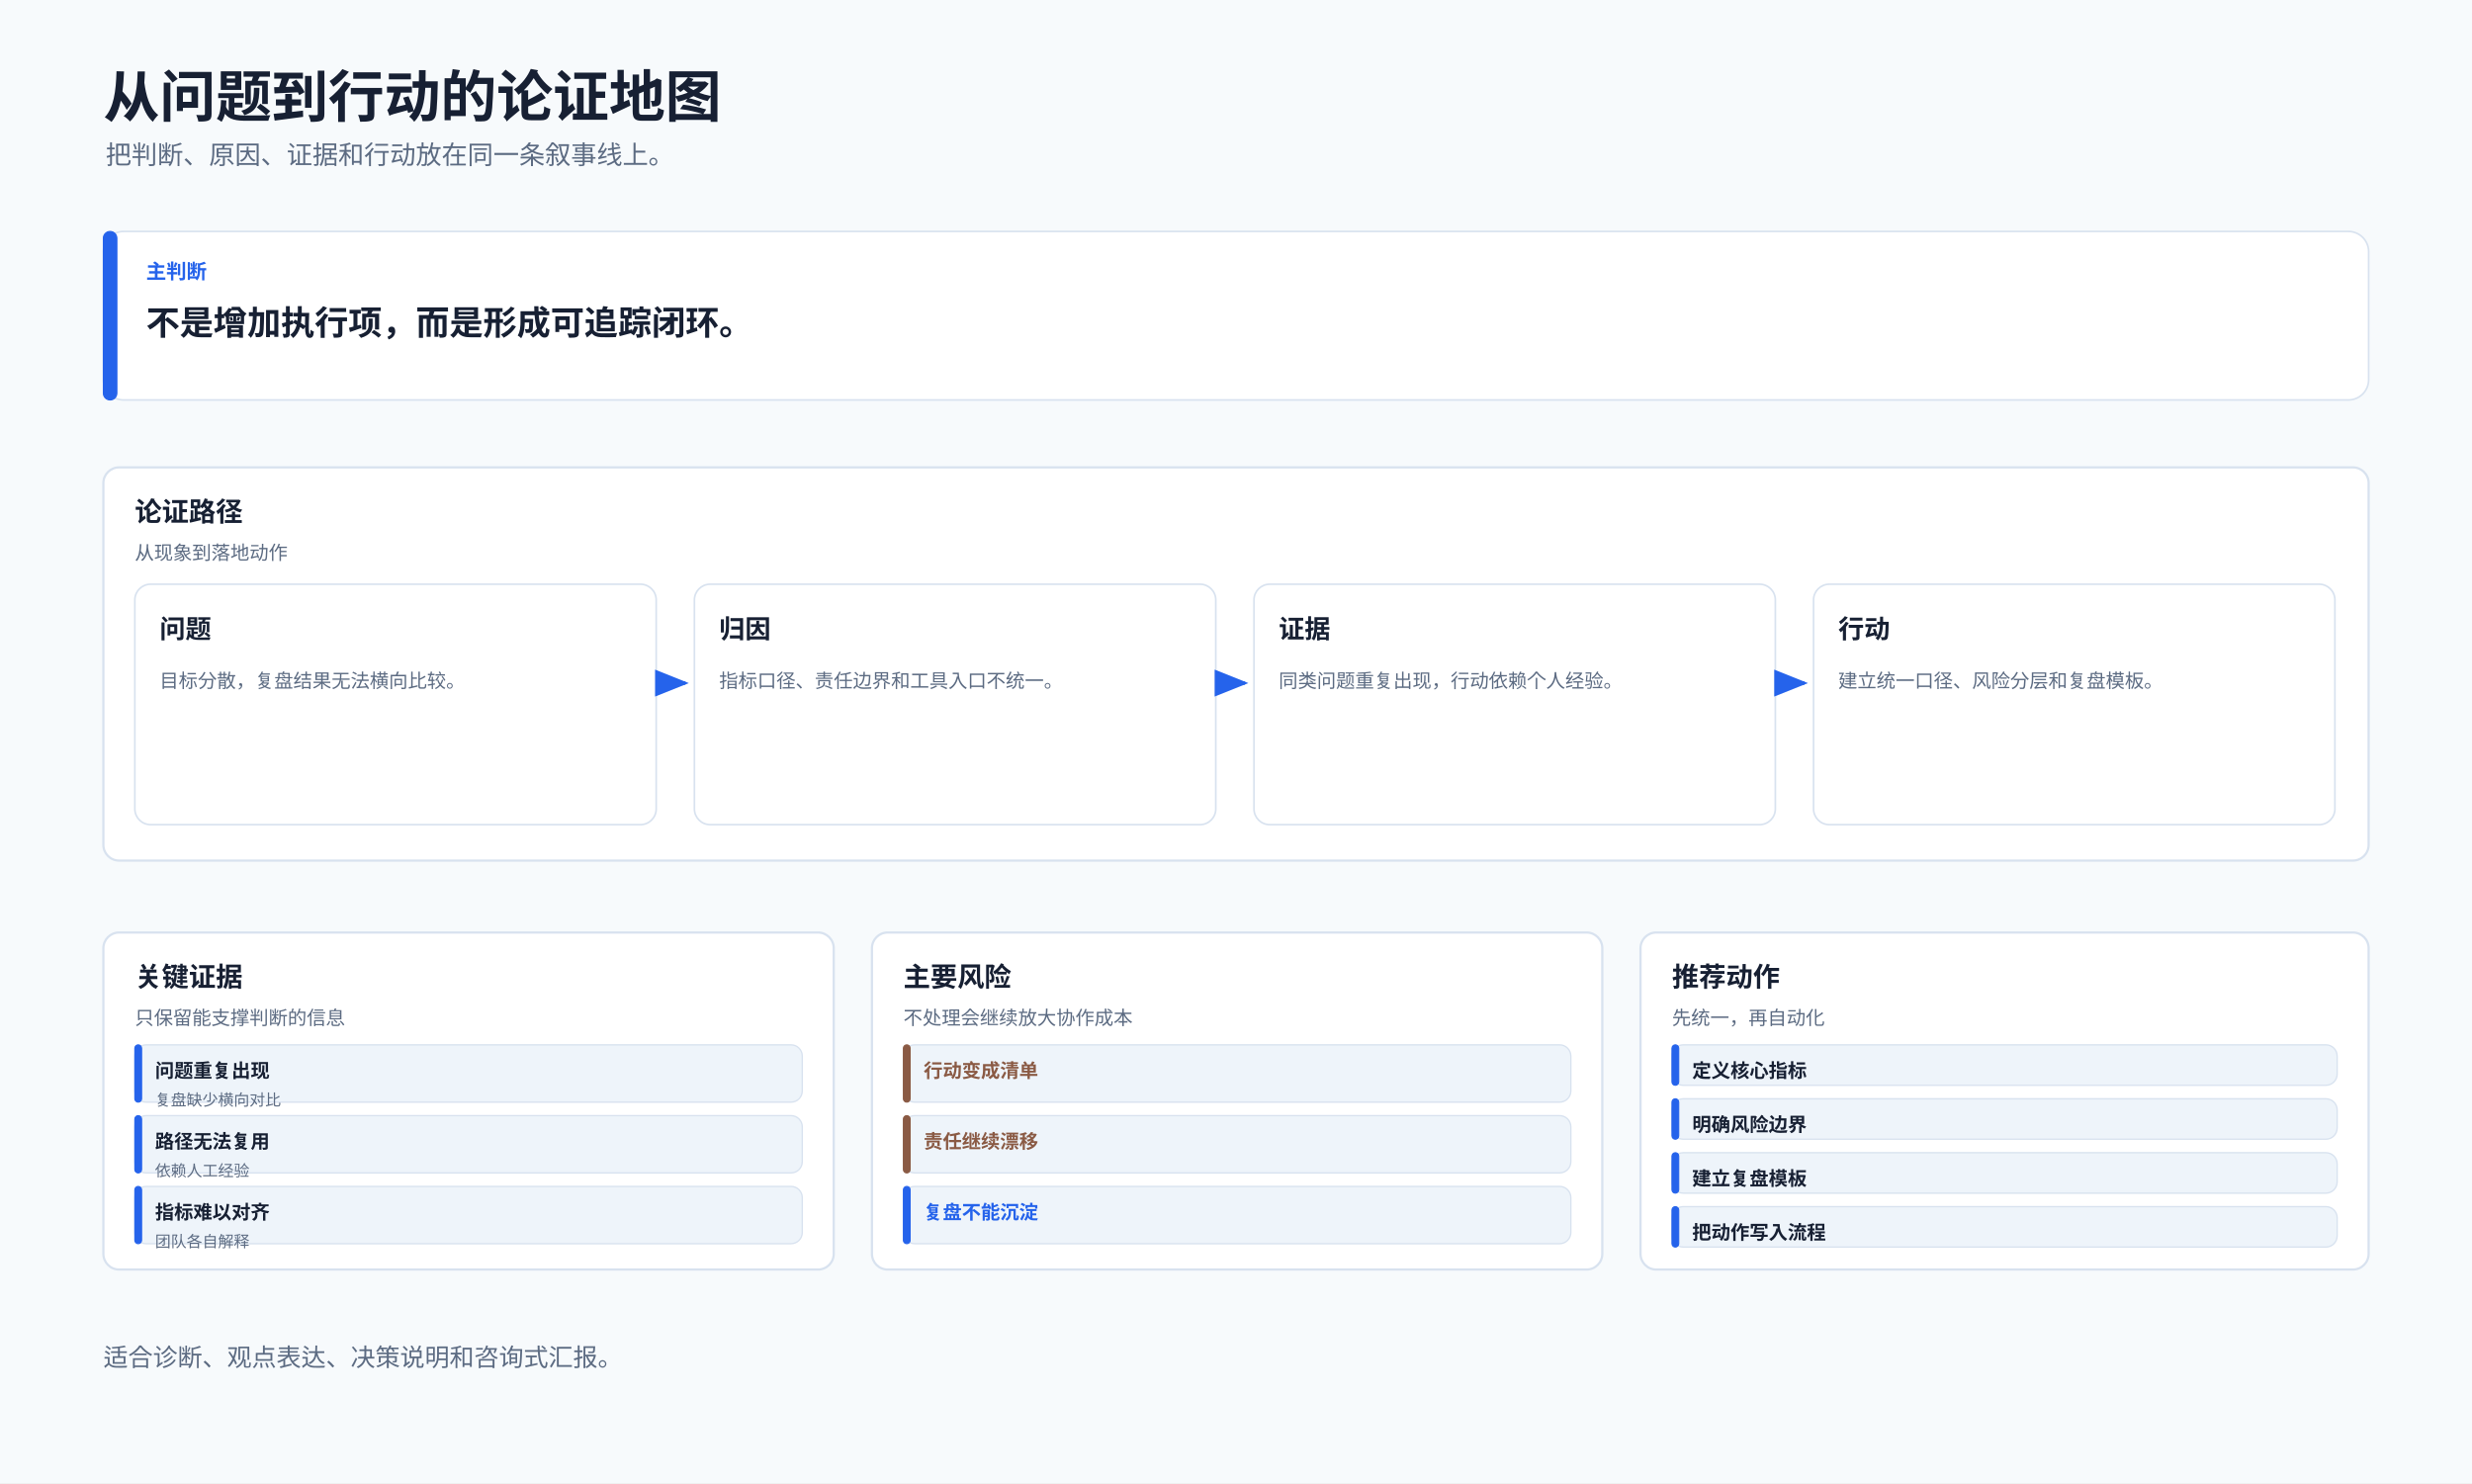
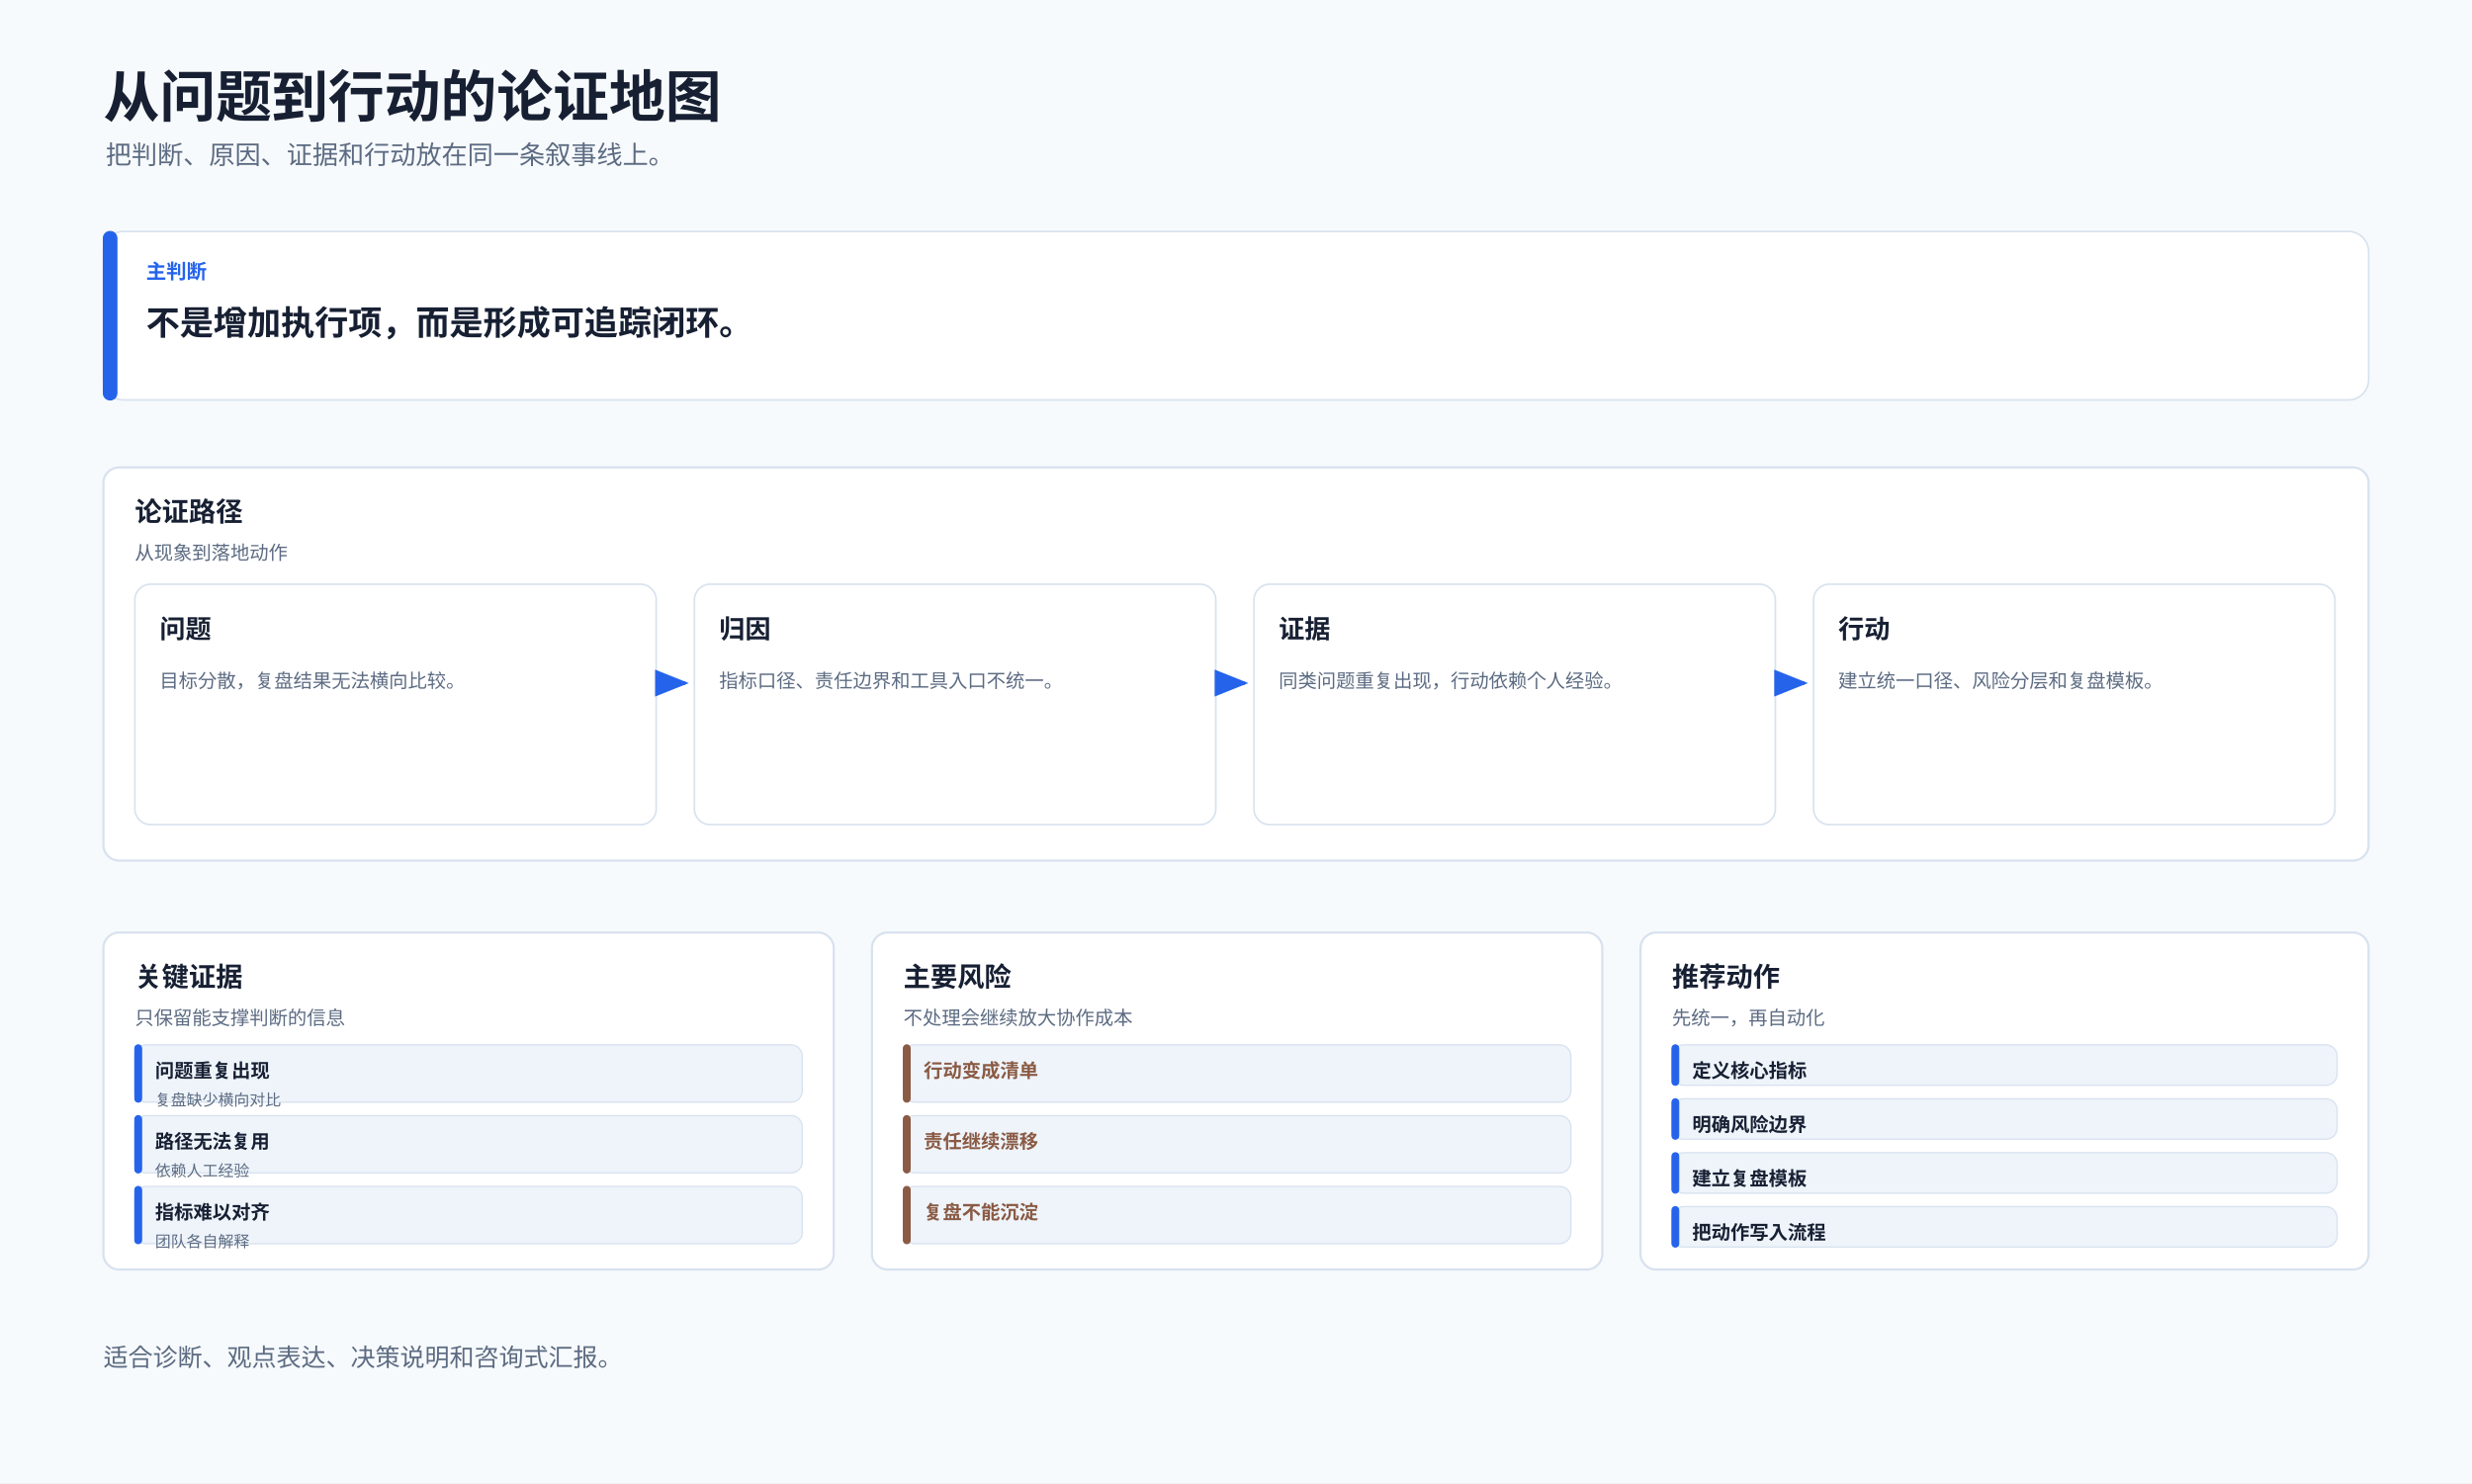
<svg xmlns="http://www.w3.org/2000/svg" width="2200" height="1320" viewBox="0 0 2200 1320">
  <defs>
    <marker id="arrow" markerWidth="12" markerHeight="12" refX="9" refY="4" orient="auto" markerUnits="strokeWidth">
      <path d="M0 0 L10 4 L0 8 z" fill="#2563EB" />
    </marker>
  </defs>
  <rect x="0" y="0" width="2200" height="1320" fill="#F7FAFC" />
  <text x="92" y="104" font-size="50" fill="#172033" font-weight="700">
    <tspan x="92" dy="0">从问题到行动的论证地图</tspan>
  </text>
  <text x="94" y="146" font-size="23" fill="#5C6B82" font-weight="400">
    <tspan x="94" dy="0">把判断、原因、证据和行动放在同一条叙事线上。</tspan>
  </text>
  <rect x="92" y="206" width="2016" height="150" rx="18" fill="#FFFFFF" stroke="#D8E2EF" stroke-width="1.5" />
  <rect x="92" y="206" width="12" height="150" rx="6" fill="#2563EB" stroke="#2563EB" stroke-width="1" />
  <text x="130" y="248" font-size="18" fill="#2563EB" font-weight="700">
    <tspan x="130" dy="0">主判断</tspan>
  </text>
  <text x="130" y="298" font-size="30" fill="#172033" font-weight="700">
    <tspan x="130" dy="0">不是增加执行项，而是形成可追踪闭环。</tspan>
  </text>
  <rect x="92" y="416" width="2016" height="350" rx="14" fill="#FFFFFF" stroke="#D8E2EF" stroke-width="2" />
  <text x="120" y="464" font-size="24" fill="#172033" font-weight="700">
    <tspan x="120" dy="0">论证路径</tspan>
  </text>
  <text x="120" y="498" font-size="17" fill="#5C6B82" font-weight="400">
    <tspan x="120" dy="0">从现象到落地动作</tspan>
  </text>
  <rect x="120" y="520" width="464" height="214" rx="14" fill="#FFFFFF" stroke="#D8E2EF" stroke-width="1.5" />
  <text x="142" y="568" font-size="23" fill="#172033" font-weight="700">
    <tspan x="142" dy="0">问题</tspan>
  </text>
  <text x="142" y="612" font-size="17" fill="#5C6B82" font-weight="400">
    <tspan x="142" dy="0">目标分散，复盘结果无法横向比较。</tspan>
  </text>
  <line x1="588" y1="608" x2="610" y2="608" stroke="#2563EB" stroke-width="3" marker-end="url(#arrow)" />
  <rect x="618" y="520" width="464" height="214" rx="14" fill="#FFFFFF" stroke="#D8E2EF" stroke-width="1.5" />
  <text x="640" y="568" font-size="23" fill="#172033" font-weight="700">
    <tspan x="640" dy="0">归因</tspan>
  </text>
  <text x="640" y="612" font-size="17" fill="#5C6B82" font-weight="400">
    <tspan x="640" dy="0">指标口径、责任边界和工具入口不统一。</tspan>
  </text>
  <line x1="1086" y1="608" x2="1108" y2="608" stroke="#2563EB" stroke-width="3" marker-end="url(#arrow)" />
  <rect x="1116" y="520" width="464" height="214" rx="14" fill="#FFFFFF" stroke="#D8E2EF" stroke-width="1.5" />
  <text x="1138" y="568" font-size="23" fill="#172033" font-weight="700">
    <tspan x="1138" dy="0">证据</tspan>
  </text>
  <text x="1138" y="612" font-size="17" fill="#5C6B82" font-weight="400">
    <tspan x="1138" dy="0">同类问题重复出现，行动依赖个人经验。</tspan>
  </text>
  <line x1="1584" y1="608" x2="1606" y2="608" stroke="#2563EB" stroke-width="3" marker-end="url(#arrow)" />
  <rect x="1614" y="520" width="464" height="214" rx="14" fill="#FFFFFF" stroke="#D8E2EF" stroke-width="1.5" />
  <text x="1636" y="568" font-size="23" fill="#172033" font-weight="700">
    <tspan x="1636" dy="0">行动</tspan>
  </text>
  <text x="1636" y="612" font-size="17" fill="#5C6B82" font-weight="400">
    <tspan x="1636" dy="0">建立统一口径、风险分层和复盘模板。</tspan>
  </text>
  <rect x="92" y="830" width="650" height="300" rx="14" fill="#FFFFFF" stroke="#D8E2EF" stroke-width="2" />
  <text x="120" y="878" font-size="24" fill="#172033" font-weight="700">
    <tspan x="120" dy="0">关键证据</tspan>
  </text>
  <text x="120" y="912" font-size="17" fill="#5C6B82" font-weight="400">
    <tspan x="120" dy="0">只保留能支撑判断的信息</tspan>
  </text>
  <rect x="120" y="930" width="594" height="51" rx="10" fill="#EEF4FA" stroke="#D8E2EF" stroke-width="1.2" />
  <rect x="120" y="930" width="6" height="51" rx="3" fill="#2563EB" stroke="#2563EB" stroke-width="1" />
  <text x="138" y="959" font-size="17" fill="#172033" font-weight="700">
    <tspan x="138" dy="0">问题重复出现</tspan>
  </text>
  <text x="138" y="984" font-size="14" fill="#5C6B82" font-weight="400">
    <tspan x="138" dy="0">复盘缺少横向对比</tspan>
  </text>
  <rect x="120" y="993" width="594" height="51" rx="10" fill="#EEF4FA" stroke="#D8E2EF" stroke-width="1.2" />
  <rect x="120" y="993" width="6" height="51" rx="3" fill="#2563EB" stroke="#2563EB" stroke-width="1" />
  <text x="138" y="1022" font-size="17" fill="#172033" font-weight="700">
    <tspan x="138" dy="0">路径无法复用</tspan>
  </text>
  <text x="138" y="1047" font-size="14" fill="#5C6B82" font-weight="400">
    <tspan x="138" dy="0">依赖人工经验</tspan>
  </text>
  <rect x="120" y="1056" width="594" height="51" rx="10" fill="#EEF4FA" stroke="#D8E2EF" stroke-width="1.2" />
  <rect x="120" y="1056" width="6" height="51" rx="3" fill="#2563EB" stroke="#2563EB" stroke-width="1" />
  <text x="138" y="1085" font-size="17" fill="#172033" font-weight="700">
    <tspan x="138" dy="0">指标难以对齐</tspan>
  </text>
  <text x="138" y="1110" font-size="14" fill="#5C6B82" font-weight="400">
    <tspan x="138" dy="0">团队各自解释</tspan>
  </text>
  <rect x="776" y="830" width="650" height="300" rx="14" fill="#FFFFFF" stroke="#D8E2EF" stroke-width="2" />
  <text x="804" y="878" font-size="24" fill="#172033" font-weight="700">
    <tspan x="804" dy="0">主要风险</tspan>
  </text>
  <text x="804" y="912" font-size="17" fill="#5C6B82" font-weight="400">
    <tspan x="804" dy="0">不处理会继续放大协作成本</tspan>
  </text>
  <rect x="804" y="930" width="594" height="51" rx="10" fill="#EEF4FA" stroke="#D8E2EF" stroke-width="1.2" />
  <rect x="804" y="930" width="6" height="51" rx="3" fill="#8A5A44" stroke="#8A5A44" stroke-width="1" />
  <text x="822" y="959" font-size="17" fill="#8A5A44" font-weight="700">
    <tspan x="822" dy="0">行动变成清单</tspan>
  </text>
  <rect x="804" y="993" width="594" height="51" rx="10" fill="#EEF4FA" stroke="#D8E2EF" stroke-width="1.2" />
  <rect x="804" y="993" width="6" height="51" rx="3" fill="#8A5A44" stroke="#8A5A44" stroke-width="1" />
  <text x="822" y="1022" font-size="17" fill="#8A5A44" font-weight="700">
    <tspan x="822" dy="0">责任继续漂移</tspan>
  </text>
  <rect x="804" y="1056" width="594" height="51" rx="10" fill="#EEF4FA" stroke="#D8E2EF" stroke-width="1.2" />
-   <rect x="804" y="1056" width="6" height="51" rx="3" fill="#2563EB" stroke="#2563EB" stroke-width="1" />
-   <text x="822" y="1085" font-size="17" fill="#2563EB" font-weight="700">
+   <rect x="804" y="1056" width="6" height="51" rx="3" fill="#8A5A44" stroke="#8A5A44" stroke-width="1" />
+   <text x="822" y="1085" font-size="17" fill="#8A5A44" font-weight="700">
    <tspan x="822" dy="0">复盘不能沉淀</tspan>
  </text>
  <rect x="1460" y="830" width="648" height="300" rx="14" fill="#FFFFFF" stroke="#D8E2EF" stroke-width="2" />
  <text x="1488" y="878" font-size="24" fill="#172033" font-weight="700">
    <tspan x="1488" dy="0">推荐动作</tspan>
  </text>
  <text x="1488" y="912" font-size="17" fill="#5C6B82" font-weight="400">
    <tspan x="1488" dy="0">先统一，再自动化</tspan>
  </text>
  <rect x="1488" y="930" width="592" height="36" rx="10" fill="#EEF4FA" stroke="#D8E2EF" stroke-width="1.2" />
  <rect x="1488" y="930" width="6" height="36" rx="3" fill="#2563EB" stroke="#2563EB" stroke-width="1" />
  <text x="1506" y="959" font-size="17" fill="#172033" font-weight="700">
    <tspan x="1506" dy="0">定义核心指标</tspan>
  </text>
  <rect x="1488" y="978" width="592" height="36" rx="10" fill="#EEF4FA" stroke="#D8E2EF" stroke-width="1.2" />
  <rect x="1488" y="978" width="6" height="36" rx="3" fill="#2563EB" stroke="#2563EB" stroke-width="1" />
  <text x="1506" y="1007" font-size="17" fill="#172033" font-weight="700">
    <tspan x="1506" dy="0">明确风险边界</tspan>
  </text>
  <rect x="1488" y="1026" width="592" height="36" rx="10" fill="#EEF4FA" stroke="#D8E2EF" stroke-width="1.2" />
  <rect x="1488" y="1026" width="6" height="36" rx="3" fill="#2563EB" stroke="#2563EB" stroke-width="1" />
  <text x="1506" y="1055" font-size="17" fill="#172033" font-weight="700">
    <tspan x="1506" dy="0">建立复盘模板</tspan>
  </text>
  <rect x="1488" y="1074" width="592" height="36" rx="10" fill="#EEF4FA" stroke="#D8E2EF" stroke-width="1.2" />
  <rect x="1488" y="1074" width="6" height="36" rx="3" fill="#2563EB" stroke="#2563EB" stroke-width="1" />
  <text x="1506" y="1103" font-size="17" fill="#172033" font-weight="700">
    <tspan x="1506" dy="0">把动作写入流程</tspan>
  </text>
  <text x="92" y="1216" font-size="22" fill="#5C6B82" font-weight="400">
    <tspan x="92" dy="0">适合诊断、观点表达、决策说明和咨询式汇报。</tspan>
  </text>
</svg>
